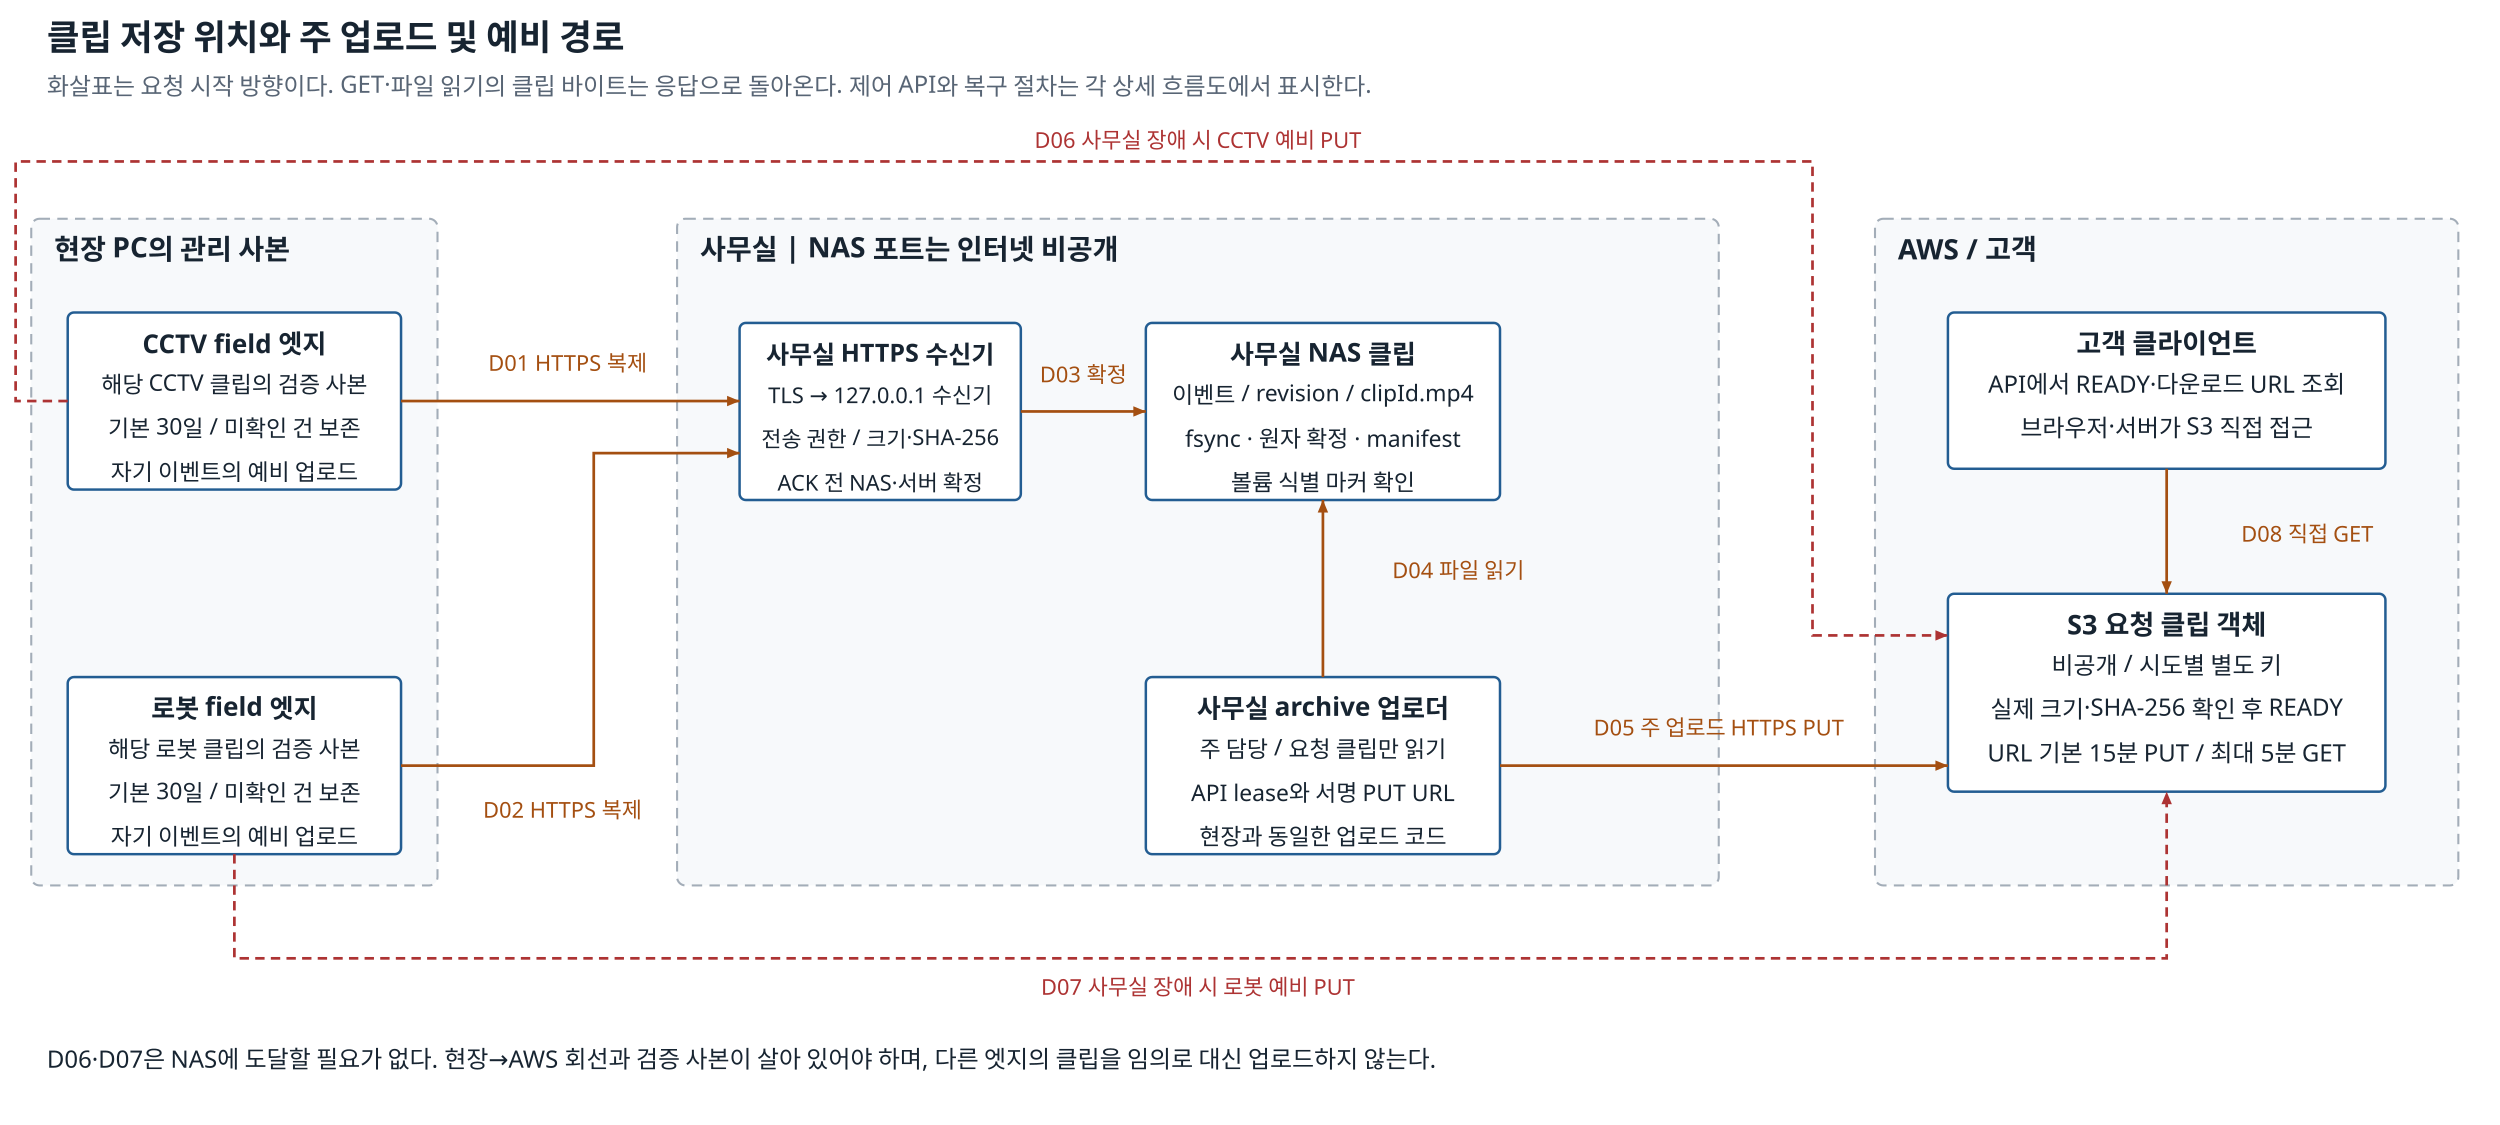
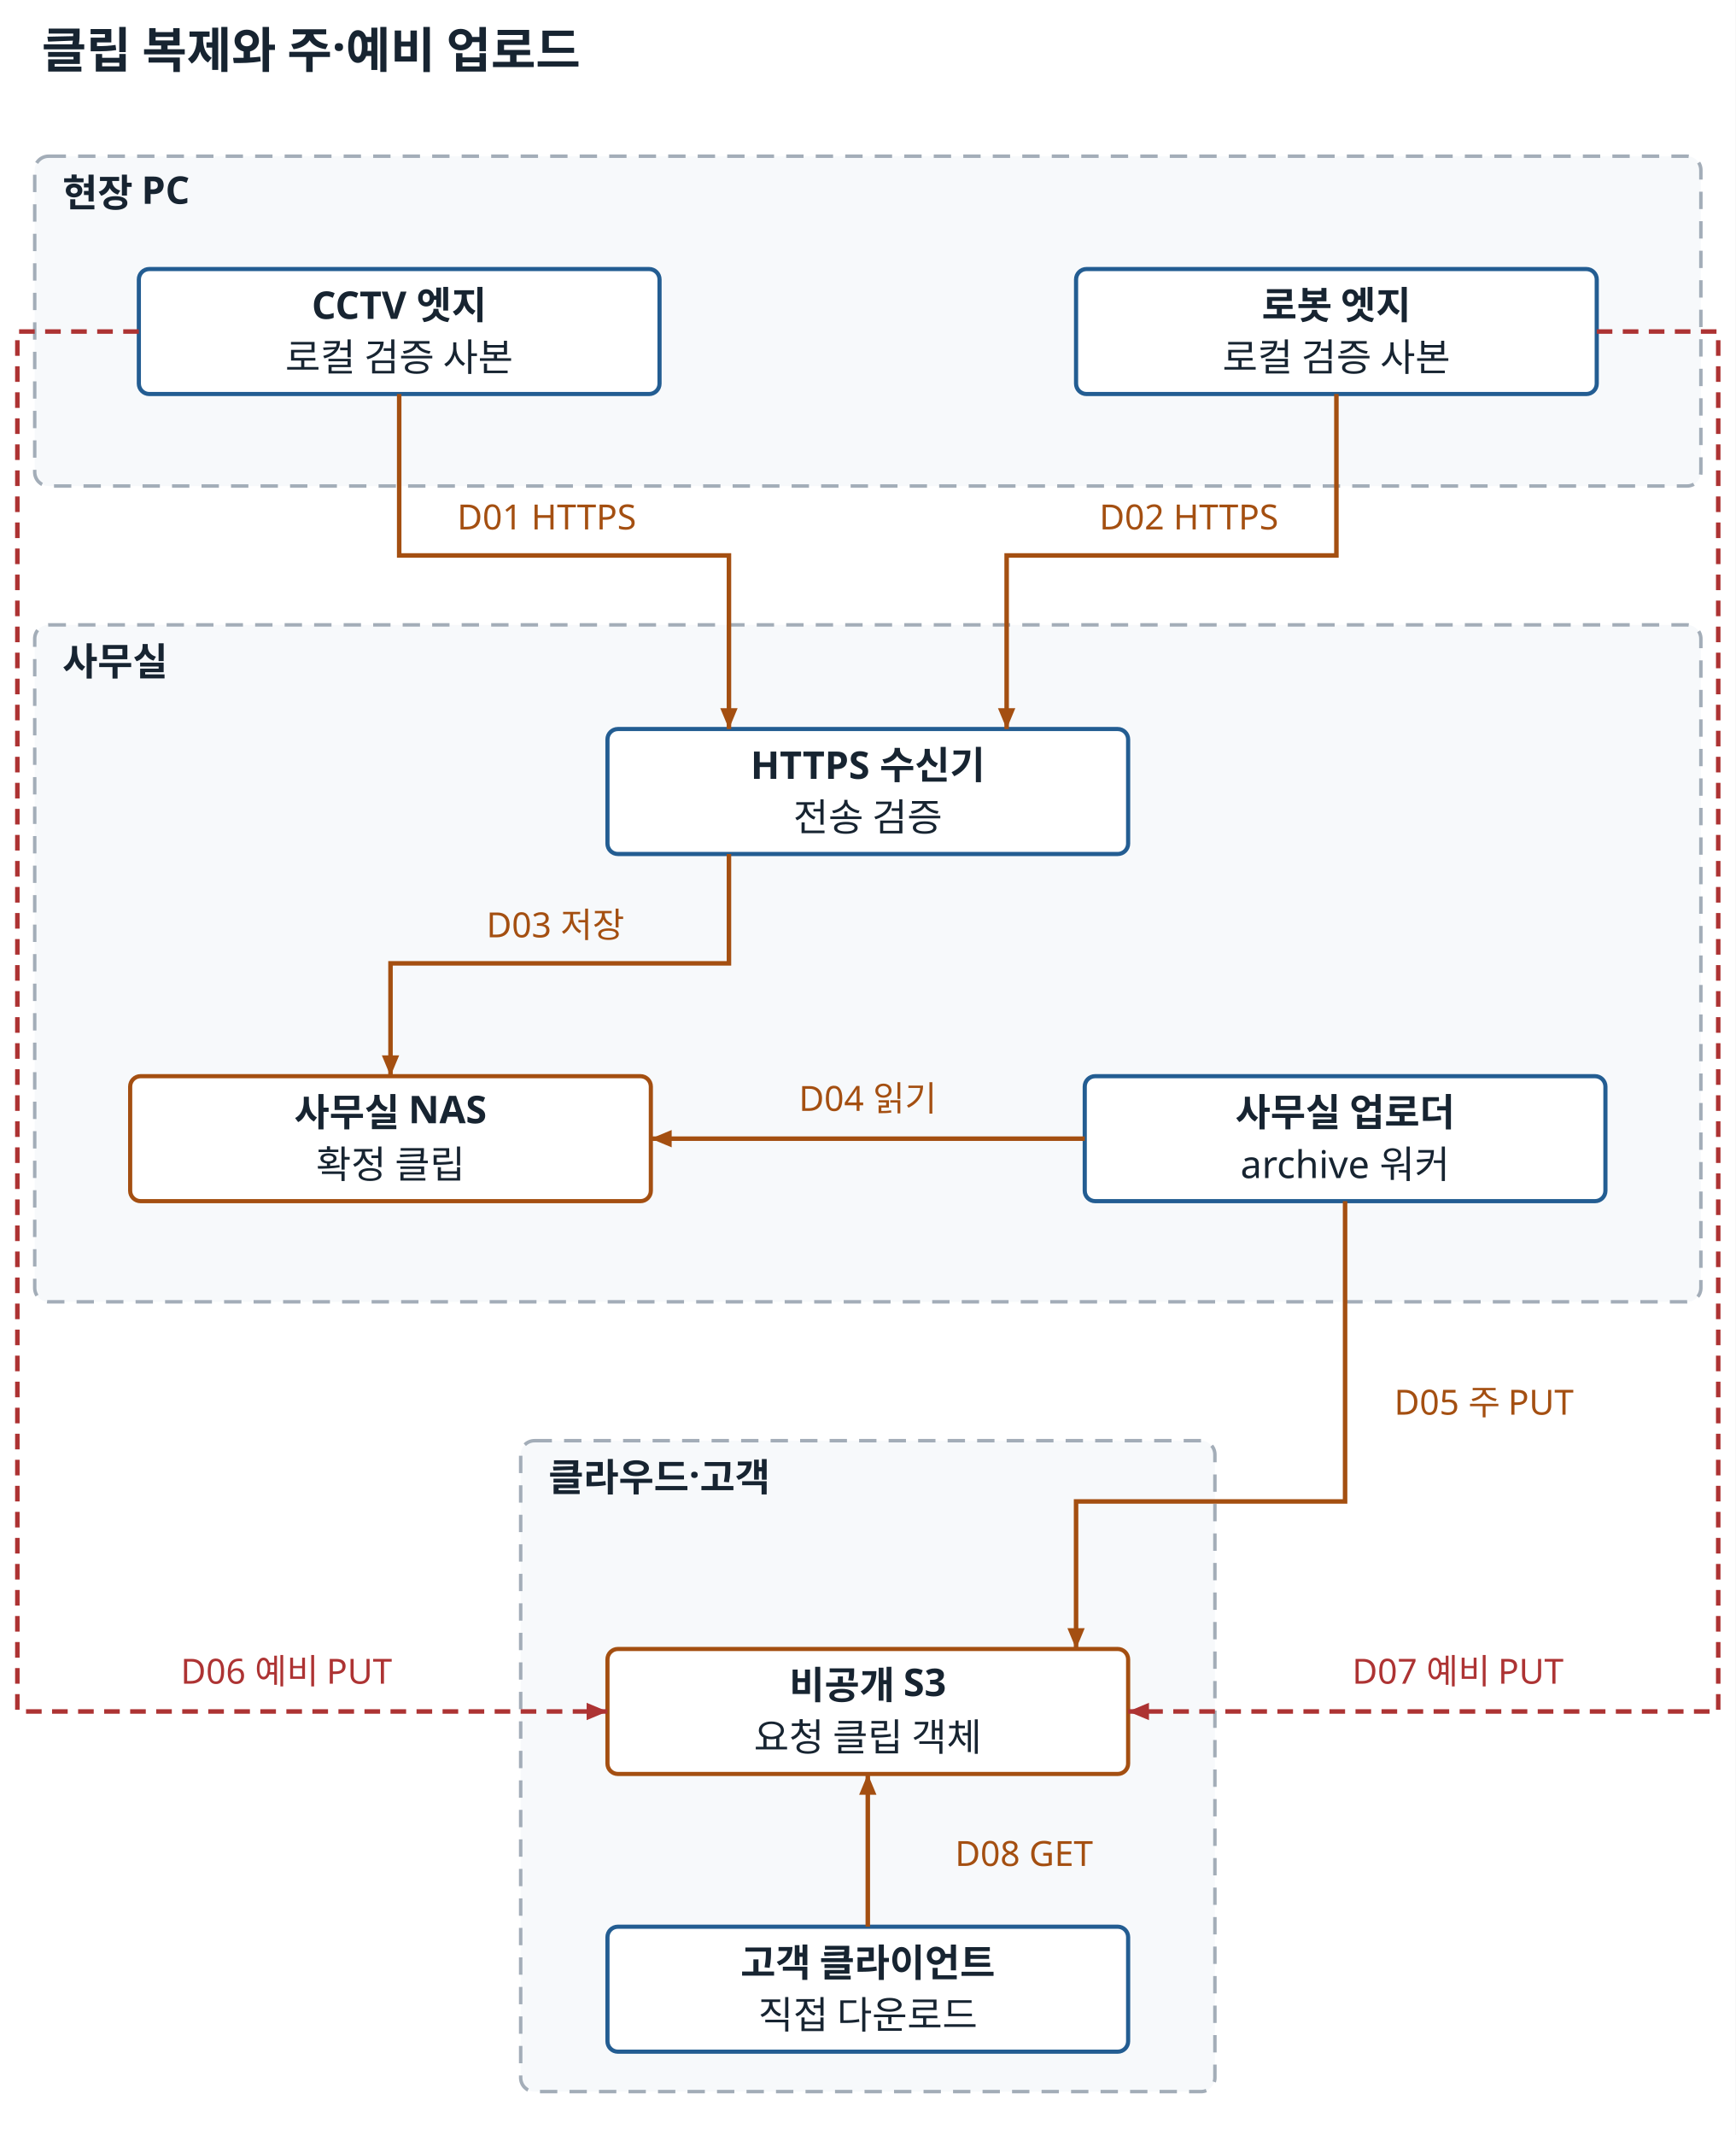
- <svg xmlns="http://www.w3.org/2000/svg" width="2400" height="1080" viewBox="0 0 2400 1080" role="img">
+ <svg xmlns="http://www.w3.org/2000/svg" width="1000" height="1230" viewBox="0 0 1000 1230" role="img">
  <rect width="100%" height="100%" fill="white" />
-   <text x="45" y="48" text-anchor="start" font-family="Nanum Gothic, sans-serif" font-size="34" font-weight="700" fill="#172431">클립 저장 위치와 주 업로드 및 예비 경로</text>
-   <text x="45" y="91" text-anchor="start" font-family="Nanum Gothic, sans-serif" font-size="23" font-weight="400" fill="#586575">화살표는 요청 시작 방향이다. GET·파일 읽기의 클립 바이트는 응답으로 돌아온다. 제어 API와 복구 절차는 각 상세 흐름도에서 표시한다.</text>
-   <rect x="30" y="210" width="390" height="640" rx="8" fill="#F7F9FB" stroke="#A3ADB8" stroke-width="2" stroke-dasharray="10 7" />
-   <text x="52" y="249" text-anchor="start" font-family="Nanum Gothic, sans-serif" font-size="27" font-weight="700" fill="#172431">현장 PC의 관리 사본</text>
-   <rect x="650" y="210" width="1000" height="640" rx="8" fill="#F7F9FB" stroke="#A3ADB8" stroke-width="2" stroke-dasharray="10 7" />
-   <text x="672" y="249" text-anchor="start" font-family="Nanum Gothic, sans-serif" font-size="27" font-weight="700" fill="#172431">사무실  |  NAS 포트는 인터넷 비공개</text>
-   <rect x="1800" y="210" width="560" height="640" rx="8" fill="#F7F9FB" stroke="#A3ADB8" stroke-width="2" stroke-dasharray="10 7" />
-   <text x="1822" y="249" text-anchor="start" font-family="Nanum Gothic, sans-serif" font-size="27" font-weight="700" fill="#172431">AWS / 고객</text>
-   <rect x="65" y="300" width="320" height="170" rx="6" fill="white" stroke="#235D92" stroke-width="2.4" />
-   <text x="225.0" y="339" text-anchor="middle" font-family="Nanum Gothic, sans-serif" font-size="25" font-weight="700" fill="#172431">CCTV field 엣지</text>
-   <text x="225.0" y="377" text-anchor="middle" font-family="Nanum Gothic, sans-serif" font-size="22" font-weight="400" fill="#172431">해당 CCTV 클립의 검증 사본</text>
-   <text x="225.0" y="419" text-anchor="middle" font-family="Nanum Gothic, sans-serif" font-size="22" font-weight="400" fill="#172431">기본 30일 / 미확인 건 보존</text>
-   <text x="225.0" y="461" text-anchor="middle" font-family="Nanum Gothic, sans-serif" font-size="22" font-weight="400" fill="#172431">자기 이벤트의 예비 업로드</text>
-   <rect x="65" y="650" width="320" height="170" rx="6" fill="white" stroke="#235D92" stroke-width="2.4" />
-   <text x="225.0" y="689" text-anchor="middle" font-family="Nanum Gothic, sans-serif" font-size="25" font-weight="700" fill="#172431">로봇 field 엣지</text>
-   <text x="225.0" y="727" text-anchor="middle" font-family="Nanum Gothic, sans-serif" font-size="22" font-weight="400" fill="#172431">해당 로봇 클립의 검증 사본</text>
-   <text x="225.0" y="769" text-anchor="middle" font-family="Nanum Gothic, sans-serif" font-size="22" font-weight="400" fill="#172431">기본 30일 / 미확인 건 보존</text>
-   <text x="225.0" y="811" text-anchor="middle" font-family="Nanum Gothic, sans-serif" font-size="22" font-weight="400" fill="#172431">자기 이벤트의 예비 업로드</text>
-   <rect x="710" y="310" width="270" height="170" rx="6" fill="white" stroke="#235D92" stroke-width="2.4" />
-   <text x="845.0" y="349" text-anchor="middle" font-family="Nanum Gothic, sans-serif" font-size="24" font-weight="700" fill="#172431">사무실 HTTPS 수신기</text>
-   <text x="845.0" y="387" text-anchor="middle" font-family="Nanum Gothic, sans-serif" font-size="21" font-weight="400" fill="#172431">TLS → 127.0.0.1 수신기</text>
-   <text x="845.0" y="429" text-anchor="middle" font-family="Nanum Gothic, sans-serif" font-size="21" font-weight="400" fill="#172431">전송 권한 / 크기·SHA-256</text>
-   <text x="845.0" y="471" text-anchor="middle" font-family="Nanum Gothic, sans-serif" font-size="21" font-weight="400" fill="#172431">ACK 전 NAS·서버 확정</text>
-   <rect x="1100" y="310" width="340" height="170" rx="6" fill="white" stroke="#235D92" stroke-width="2.4" />
-   <text x="1270.0" y="349" text-anchor="middle" font-family="Nanum Gothic, sans-serif" font-size="25" font-weight="700" fill="#172431">사무실 NAS 클립</text>
-   <text x="1270.0" y="387" text-anchor="middle" font-family="Nanum Gothic, sans-serif" font-size="22" font-weight="400" fill="#172431">이벤트 / revision / clipId.mp4</text>
-   <text x="1270.0" y="429" text-anchor="middle" font-family="Nanum Gothic, sans-serif" font-size="22" font-weight="400" fill="#172431">fsync · 원자 확정 · manifest</text>
-   <text x="1270.0" y="471" text-anchor="middle" font-family="Nanum Gothic, sans-serif" font-size="22" font-weight="400" fill="#172431">볼륨 식별 마커 확인</text>
-   <rect x="1100" y="650" width="340" height="170" rx="6" fill="white" stroke="#235D92" stroke-width="2.4" />
-   <text x="1270.0" y="689" text-anchor="middle" font-family="Nanum Gothic, sans-serif" font-size="25" font-weight="700" fill="#172431">사무실 archive 업로더</text>
-   <text x="1270.0" y="727" text-anchor="middle" font-family="Nanum Gothic, sans-serif" font-size="22" font-weight="400" fill="#172431">주 담당 / 요청 클립만 읽기</text>
-   <text x="1270.0" y="769" text-anchor="middle" font-family="Nanum Gothic, sans-serif" font-size="22" font-weight="400" fill="#172431">API lease와 서명 PUT URL</text>
-   <text x="1270.0" y="811" text-anchor="middle" font-family="Nanum Gothic, sans-serif" font-size="22" font-weight="400" fill="#172431">현장과 동일한 업로드 코드</text>
-   <rect x="1870" y="570" width="420" height="190" rx="6" fill="white" stroke="#235D92" stroke-width="2.4" />
-   <text x="2080.0" y="609" text-anchor="middle" font-family="Nanum Gothic, sans-serif" font-size="26" font-weight="700" fill="#172431">S3 요청 클립 객체</text>
-   <text x="2080.0" y="647" text-anchor="middle" font-family="Nanum Gothic, sans-serif" font-size="23" font-weight="400" fill="#172431">비공개 / 시도별 별도 키</text>
-   <text x="2080.0" y="689" text-anchor="middle" font-family="Nanum Gothic, sans-serif" font-size="23" font-weight="400" fill="#172431">실제 크기·SHA-256 확인 후 READY</text>
-   <text x="2080.0" y="731" text-anchor="middle" font-family="Nanum Gothic, sans-serif" font-size="23" font-weight="400" fill="#172431">URL 기본 15분 PUT / 최대 5분 GET</text>
-   <rect x="1870" y="300" width="420" height="150" rx="6" fill="white" stroke="#235D92" stroke-width="2.4" />
-   <text x="2080.0" y="339" text-anchor="middle" font-family="Nanum Gothic, sans-serif" font-size="26" font-weight="700" fill="#172431">고객 클라이언트</text>
-   <text x="2080.0" y="377" text-anchor="middle" font-family="Nanum Gothic, sans-serif" font-size="23" font-weight="400" fill="#172431">API에서 READY·다운로드 URL 조회</text>
-   <text x="2080.0" y="419" text-anchor="middle" font-family="Nanum Gothic, sans-serif" font-size="23" font-weight="400" fill="#172431">브라우저·서버가 S3 직접 접근</text>
-   <polyline points="385,385 710,385" fill="none" stroke="#A44F11" stroke-width="2.6" />
-   <polygon points="710,385 698,380 698,390" fill="#A44F11" />
-   <text x="545" y="356" text-anchor="middle" font-family="Nanum Gothic, sans-serif" font-size="21" font-weight="400" fill="#A44F11">D01  HTTPS 복제</text>
-   <polyline points="385,735 570,735 570,435 710,435" fill="none" stroke="#A44F11" stroke-width="2.6" />
-   <polygon points="710,435 698,430 698,440" fill="#A44F11" />
-   <text x="540" y="785" text-anchor="middle" font-family="Nanum Gothic, sans-serif" font-size="21" font-weight="400" fill="#A44F11">D02  HTTPS 복제</text>
-   <polyline points="980,395 1100,395" fill="none" stroke="#A44F11" stroke-width="2.6" />
-   <polygon points="1100,395 1088,390 1088,400" fill="#A44F11" />
-   <text x="1040" y="367" text-anchor="middle" font-family="Nanum Gothic, sans-serif" font-size="21" font-weight="400" fill="#A44F11">D03  확정</text>
-   <polyline points="1270,650 1270,480" fill="none" stroke="#A44F11" stroke-width="2.6" />
-   <polygon points="1270,480 1265,492 1275,492" fill="#A44F11" />
-   <text x="1400" y="555" text-anchor="middle" font-family="Nanum Gothic, sans-serif" font-size="21" font-weight="400" fill="#A44F11">D04  파일 읽기</text>
-   <polyline points="1440,735 1870,735" fill="none" stroke="#A44F11" stroke-width="2.6" />
-   <polygon points="1870,735 1858,730 1858,740" fill="#A44F11" />
-   <text x="1650" y="706" text-anchor="middle" font-family="Nanum Gothic, sans-serif" font-size="21" font-weight="400" fill="#A44F11">D05  주 업로드 HTTPS PUT</text>
-   <polyline points="65,385 15,385 15,155 1740,155 1740,610 1870,610" fill="none" stroke="#AD3333" stroke-width="2.6" stroke-dasharray="9 6" />
-   <polygon points="1870,610 1858,605 1858,615" fill="#AD3333" />
-   <text x="1150" y="142" text-anchor="middle" font-family="Nanum Gothic, sans-serif" font-size="21" font-weight="400" fill="#AD3333">D06  사무실 장애 시 CCTV 예비 PUT</text>
-   <polyline points="225,820 225,920 2080,920 2080,760" fill="none" stroke="#AD3333" stroke-width="2.6" stroke-dasharray="9 6" />
-   <polygon points="2080,760 2075,772 2085,772" fill="#AD3333" />
-   <text x="1150" y="955" text-anchor="middle" font-family="Nanum Gothic, sans-serif" font-size="21" font-weight="400" fill="#AD3333">D07  사무실 장애 시 로봇 예비 PUT</text>
-   <polyline points="2080,450 2080,570" fill="none" stroke="#A44F11" stroke-width="2.6" />
-   <polygon points="2080,570 2075,558 2085,558" fill="#A44F11" />
-   <text x="2215" y="520" text-anchor="middle" font-family="Nanum Gothic, sans-serif" font-size="21" font-weight="400" fill="#A44F11">D08  직접 GET</text>
-   <text x="45" y="1025" text-anchor="start" font-family="Nanum Gothic, sans-serif" font-size="23" font-weight="400" fill="#172431">D06·D07은 NAS에 도달할 필요가 없다. 현장→AWS 회선과 검증 사본이 살아 있어야 하며, 다른 엣지의 클립을 임의로 대신 업로드하지 않는다.</text>
+   <text x="24" y="39" text-anchor="start" font-family="Nanum Gothic, sans-serif" font-size="28" font-weight="700" fill="#172431">클립 복제와 주·예비 업로드</text>
+   <rect x="20" y="90" width="960" height="190" rx="8" fill="#F7F9FB" stroke="#A3ADB8" stroke-width="2" stroke-dasharray="10 7" />
+   <text x="36" y="119" text-anchor="start" font-family="Nanum Gothic, sans-serif" font-size="22" font-weight="700" fill="#172431">현장 PC</text>
+   <rect x="20" y="360" width="960" height="390" rx="8" fill="#F7F9FB" stroke="#A3ADB8" stroke-width="2" stroke-dasharray="10 7" />
+   <text x="36" y="389" text-anchor="start" font-family="Nanum Gothic, sans-serif" font-size="22" font-weight="700" fill="#172431">사무실</text>
+   <rect x="300" y="830" width="400" height="375" rx="8" fill="#F7F9FB" stroke="#A3ADB8" stroke-width="2" stroke-dasharray="10 7" />
+   <text x="316" y="859" text-anchor="start" font-family="Nanum Gothic, sans-serif" font-size="22" font-weight="700" fill="#172431">클라우드·고객</text>
+   <rect x="80" y="155" width="300" height="72" rx="6" fill="white" stroke="#235D92" stroke-width="2.4" />
+   <text x="230.0" y="183.7" text-anchor="middle" font-family="Nanum Gothic, sans-serif" font-size="22" font-weight="700" fill="#172431">CCTV 엣지</text>
+   <text x="230.0" y="213.7" text-anchor="middle" font-family="Nanum Gothic, sans-serif" font-size="22" font-weight="400" fill="#172431">로컬 검증 사본</text>
+   <rect x="620" y="155" width="300" height="72" rx="6" fill="white" stroke="#235D92" stroke-width="2.4" />
+   <text x="770.0" y="183.7" text-anchor="middle" font-family="Nanum Gothic, sans-serif" font-size="22" font-weight="700" fill="#172431">로봇 엣지</text>
+   <text x="770.0" y="213.7" text-anchor="middle" font-family="Nanum Gothic, sans-serif" font-size="22" font-weight="400" fill="#172431">로컬 검증 사본</text>
+   <rect x="350" y="420" width="300" height="72" rx="6" fill="white" stroke="#235D92" stroke-width="2.4" />
+   <text x="500.0" y="448.7" text-anchor="middle" font-family="Nanum Gothic, sans-serif" font-size="22" font-weight="700" fill="#172431">HTTPS 수신기</text>
+   <text x="500.0" y="478.7" text-anchor="middle" font-family="Nanum Gothic, sans-serif" font-size="22" font-weight="400" fill="#172431">전송 검증</text>
+   <rect x="75" y="620" width="300" height="72" rx="6" fill="white" stroke="#A44F11" stroke-width="2.4" />
+   <text x="225.0" y="648.7" text-anchor="middle" font-family="Nanum Gothic, sans-serif" font-size="22" font-weight="700" fill="#172431">사무실 NAS</text>
+   <text x="225.0" y="678.7" text-anchor="middle" font-family="Nanum Gothic, sans-serif" font-size="22" font-weight="400" fill="#172431">확정 클립</text>
+   <rect x="625" y="620" width="300" height="72" rx="6" fill="white" stroke="#235D92" stroke-width="2.4" />
+   <text x="775.0" y="648.7" text-anchor="middle" font-family="Nanum Gothic, sans-serif" font-size="22" font-weight="700" fill="#172431">사무실 업로더</text>
+   <text x="775.0" y="678.7" text-anchor="middle" font-family="Nanum Gothic, sans-serif" font-size="22" font-weight="400" fill="#172431">archive 워커</text>
+   <rect x="350" y="950" width="300" height="72" rx="6" fill="white" stroke="#A44F11" stroke-width="2.4" />
+   <text x="500.0" y="978.7" text-anchor="middle" font-family="Nanum Gothic, sans-serif" font-size="22" font-weight="700" fill="#172431">비공개 S3</text>
+   <text x="500.0" y="1008.7" text-anchor="middle" font-family="Nanum Gothic, sans-serif" font-size="22" font-weight="400" fill="#172431">요청 클립 객체</text>
+   <rect x="350" y="1110" width="300" height="72" rx="6" fill="white" stroke="#235D92" stroke-width="2.4" />
+   <text x="500.0" y="1138.7" text-anchor="middle" font-family="Nanum Gothic, sans-serif" font-size="22" font-weight="700" fill="#172431">고객 클라이언트</text>
+   <text x="500.0" y="1168.7" text-anchor="middle" font-family="Nanum Gothic, sans-serif" font-size="22" font-weight="400" fill="#172431">직접 다운로드</text>
+   <polyline points="230,227 230,320 420,320 420,420" fill="none" stroke="#A44F11" stroke-width="2.6" />
+   <polygon points="420,420 415,408 425,408" fill="#A44F11" />
+   <text x="315" y="305" text-anchor="middle" font-family="Nanum Gothic, sans-serif" font-size="20" font-weight="400" fill="#A44F11">D01 HTTPS</text>
+   <polyline points="770,227 770,320 580,320 580,420" fill="none" stroke="#A44F11" stroke-width="2.6" />
+   <polygon points="580,420 575,408 585,408" fill="#A44F11" />
+   <text x="685" y="305" text-anchor="middle" font-family="Nanum Gothic, sans-serif" font-size="20" font-weight="400" fill="#A44F11">D02 HTTPS</text>
+   <polyline points="420,492 420,555 225,555 225,620" fill="none" stroke="#A44F11" stroke-width="2.6" />
+   <polygon points="225,620 220,608 230,608" fill="#A44F11" />
+   <text x="320" y="540" text-anchor="middle" font-family="Nanum Gothic, sans-serif" font-size="20" font-weight="400" fill="#A44F11">D03 저장</text>
+   <polyline points="625,656 375,656" fill="none" stroke="#A44F11" stroke-width="2.6" />
+   <polygon points="375,656 387,651 387,661" fill="#A44F11" />
+   <text x="500" y="640" text-anchor="middle" font-family="Nanum Gothic, sans-serif" font-size="20" font-weight="400" fill="#A44F11">D04 읽기</text>
+   <polyline points="775,692 775,865 620,865 620,950" fill="none" stroke="#A44F11" stroke-width="2.6" />
+   <polygon points="620,950 615,938 625,938" fill="#A44F11" />
+   <text x="855" y="815" text-anchor="middle" font-family="Nanum Gothic, sans-serif" font-size="20" font-weight="400" fill="#A44F11">D05 주 PUT</text>
+   <polyline points="80,191 10,191 10,986 350,986" fill="none" stroke="#AD3333" stroke-width="2.6" stroke-dasharray="9 6" />
+   <polygon points="350,986 338,981 338,991" fill="#AD3333" />
+   <text x="165" y="970" text-anchor="middle" font-family="Nanum Gothic, sans-serif" font-size="20" font-weight="400" fill="#AD3333">D06 예비 PUT</text>
+   <polyline points="920,191 990,191 990,986 650,986" fill="none" stroke="#AD3333" stroke-width="2.6" stroke-dasharray="9 6" />
+   <polygon points="650,986 662,981 662,991" fill="#AD3333" />
+   <text x="840" y="970" text-anchor="middle" font-family="Nanum Gothic, sans-serif" font-size="20" font-weight="400" fill="#AD3333">D07 예비 PUT</text>
+   <polyline points="500,1110 500,1022" fill="none" stroke="#A44F11" stroke-width="2.6" />
+   <polygon points="500,1022 495,1034 505,1034" fill="#A44F11" />
+   <text x="590" y="1075" text-anchor="middle" font-family="Nanum Gothic, sans-serif" font-size="20" font-weight="400" fill="#A44F11">D08 GET</text>
</svg>
